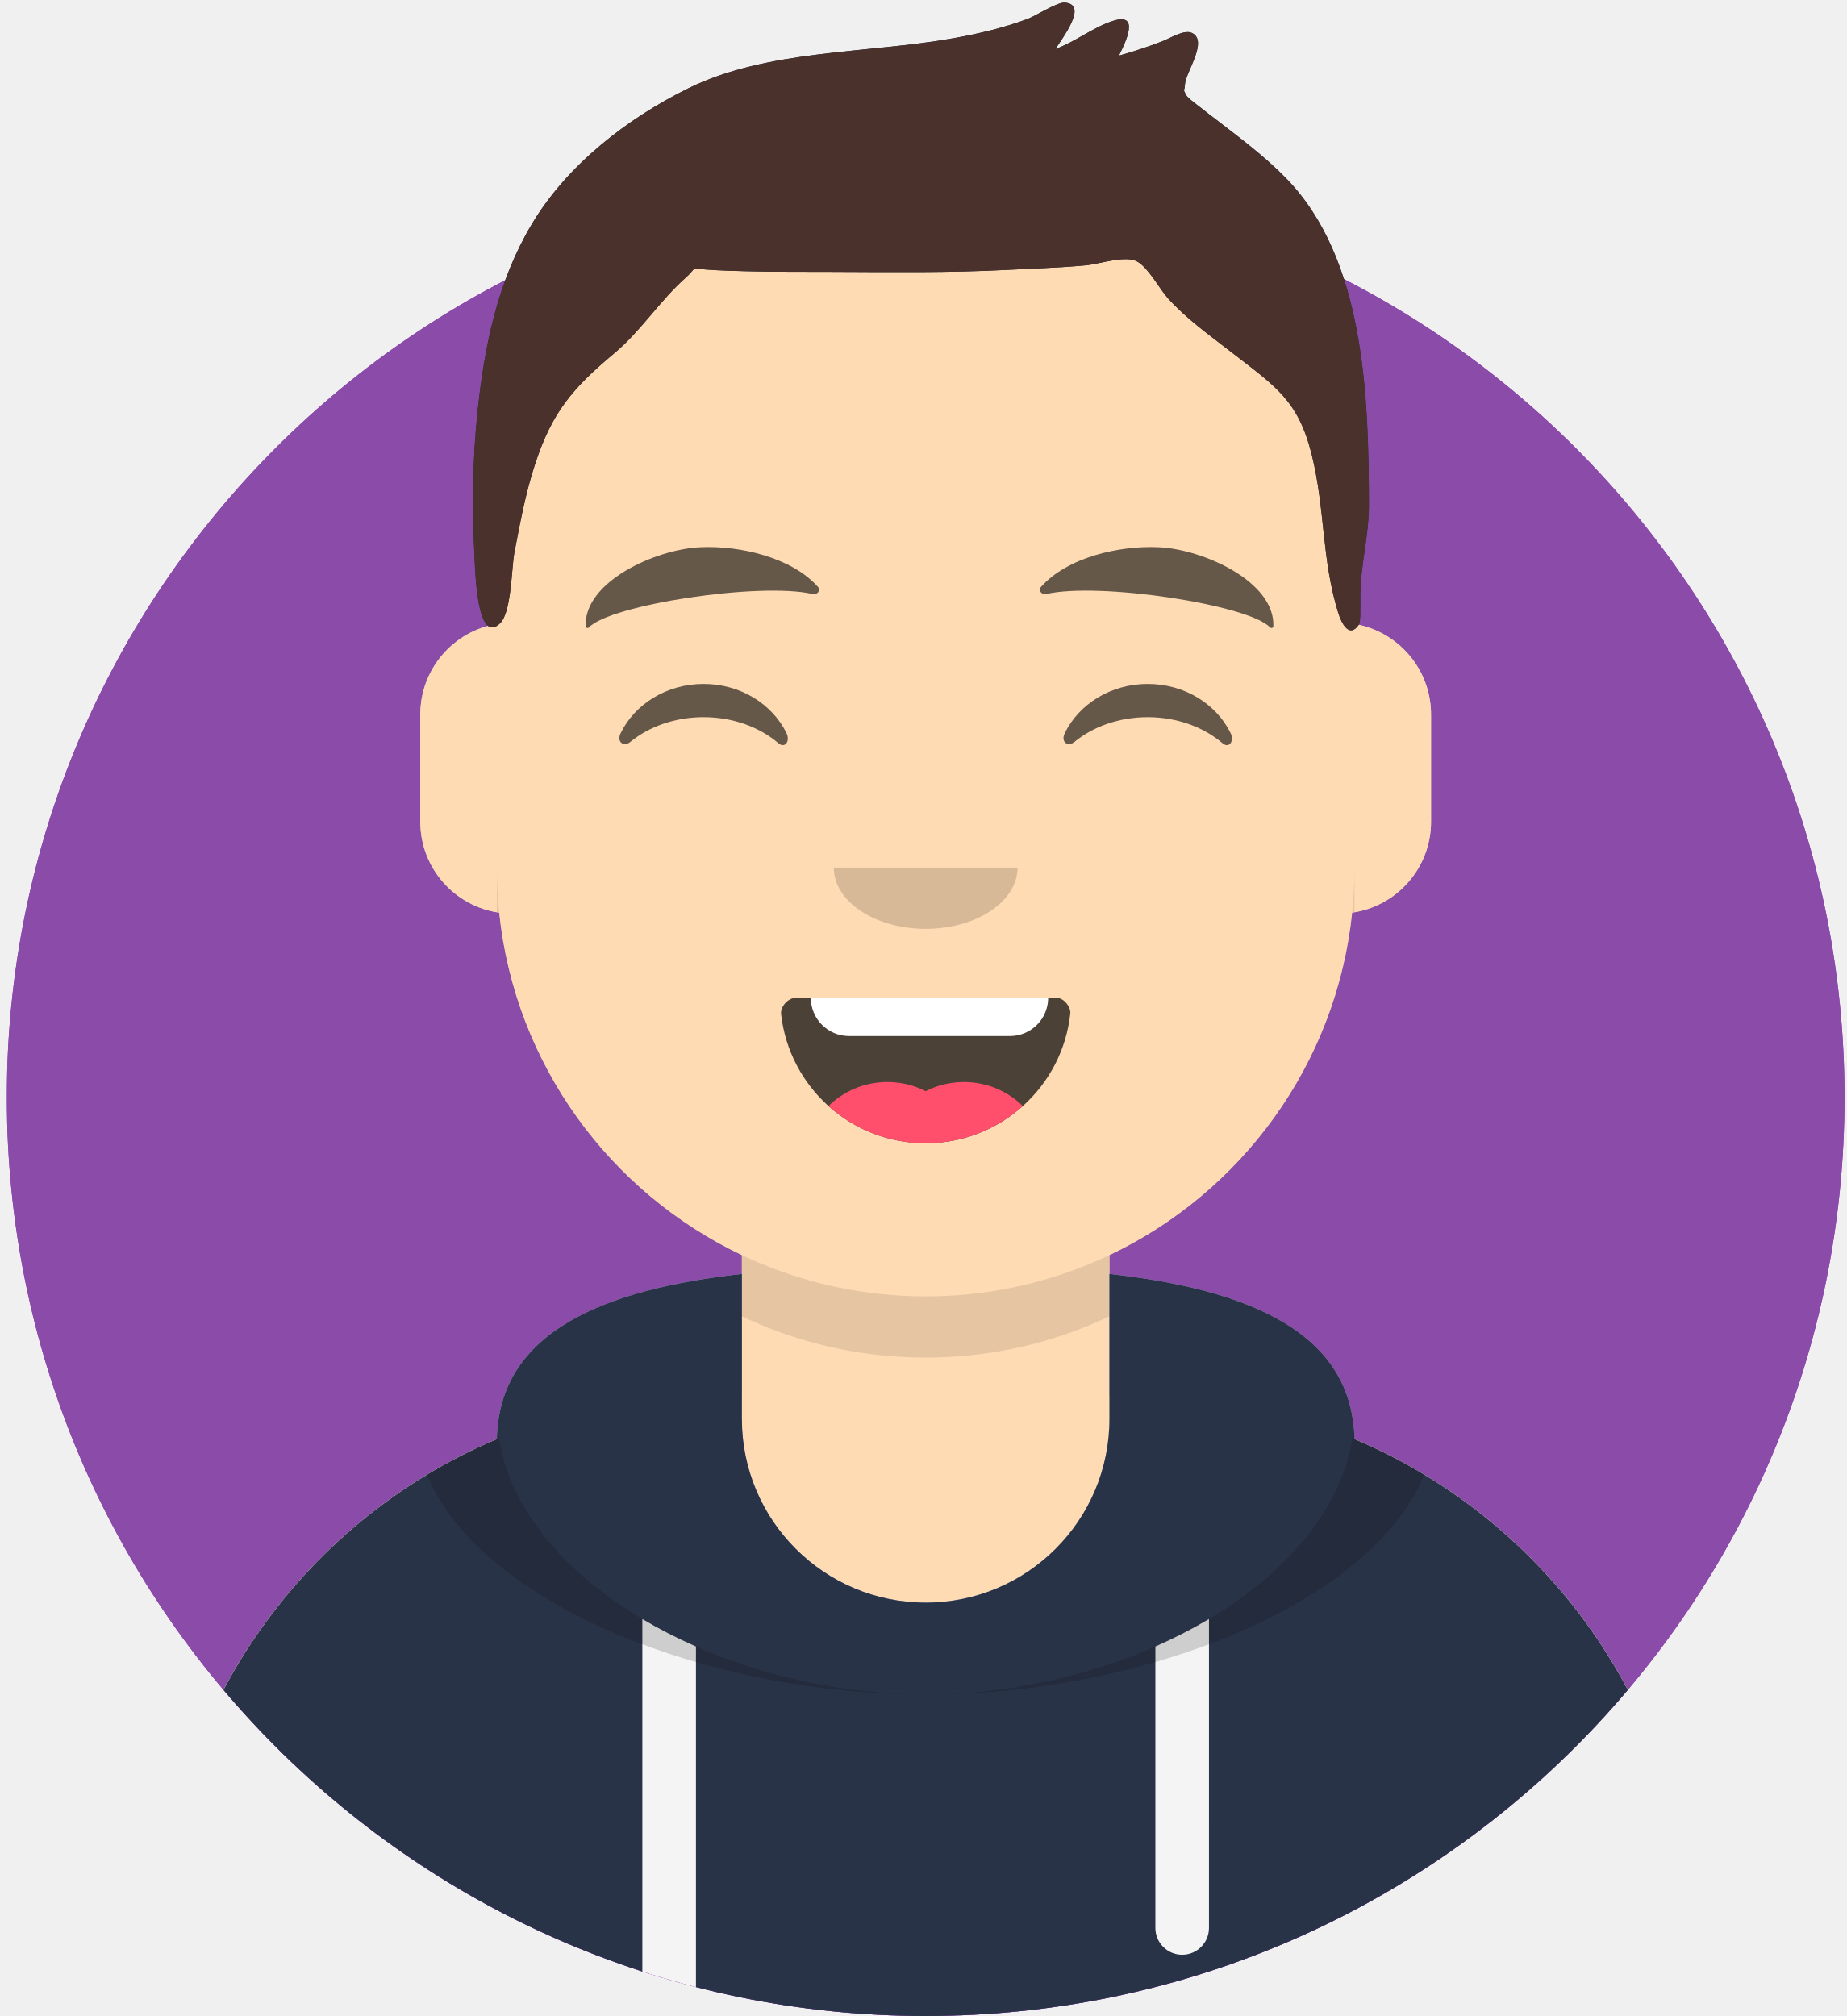
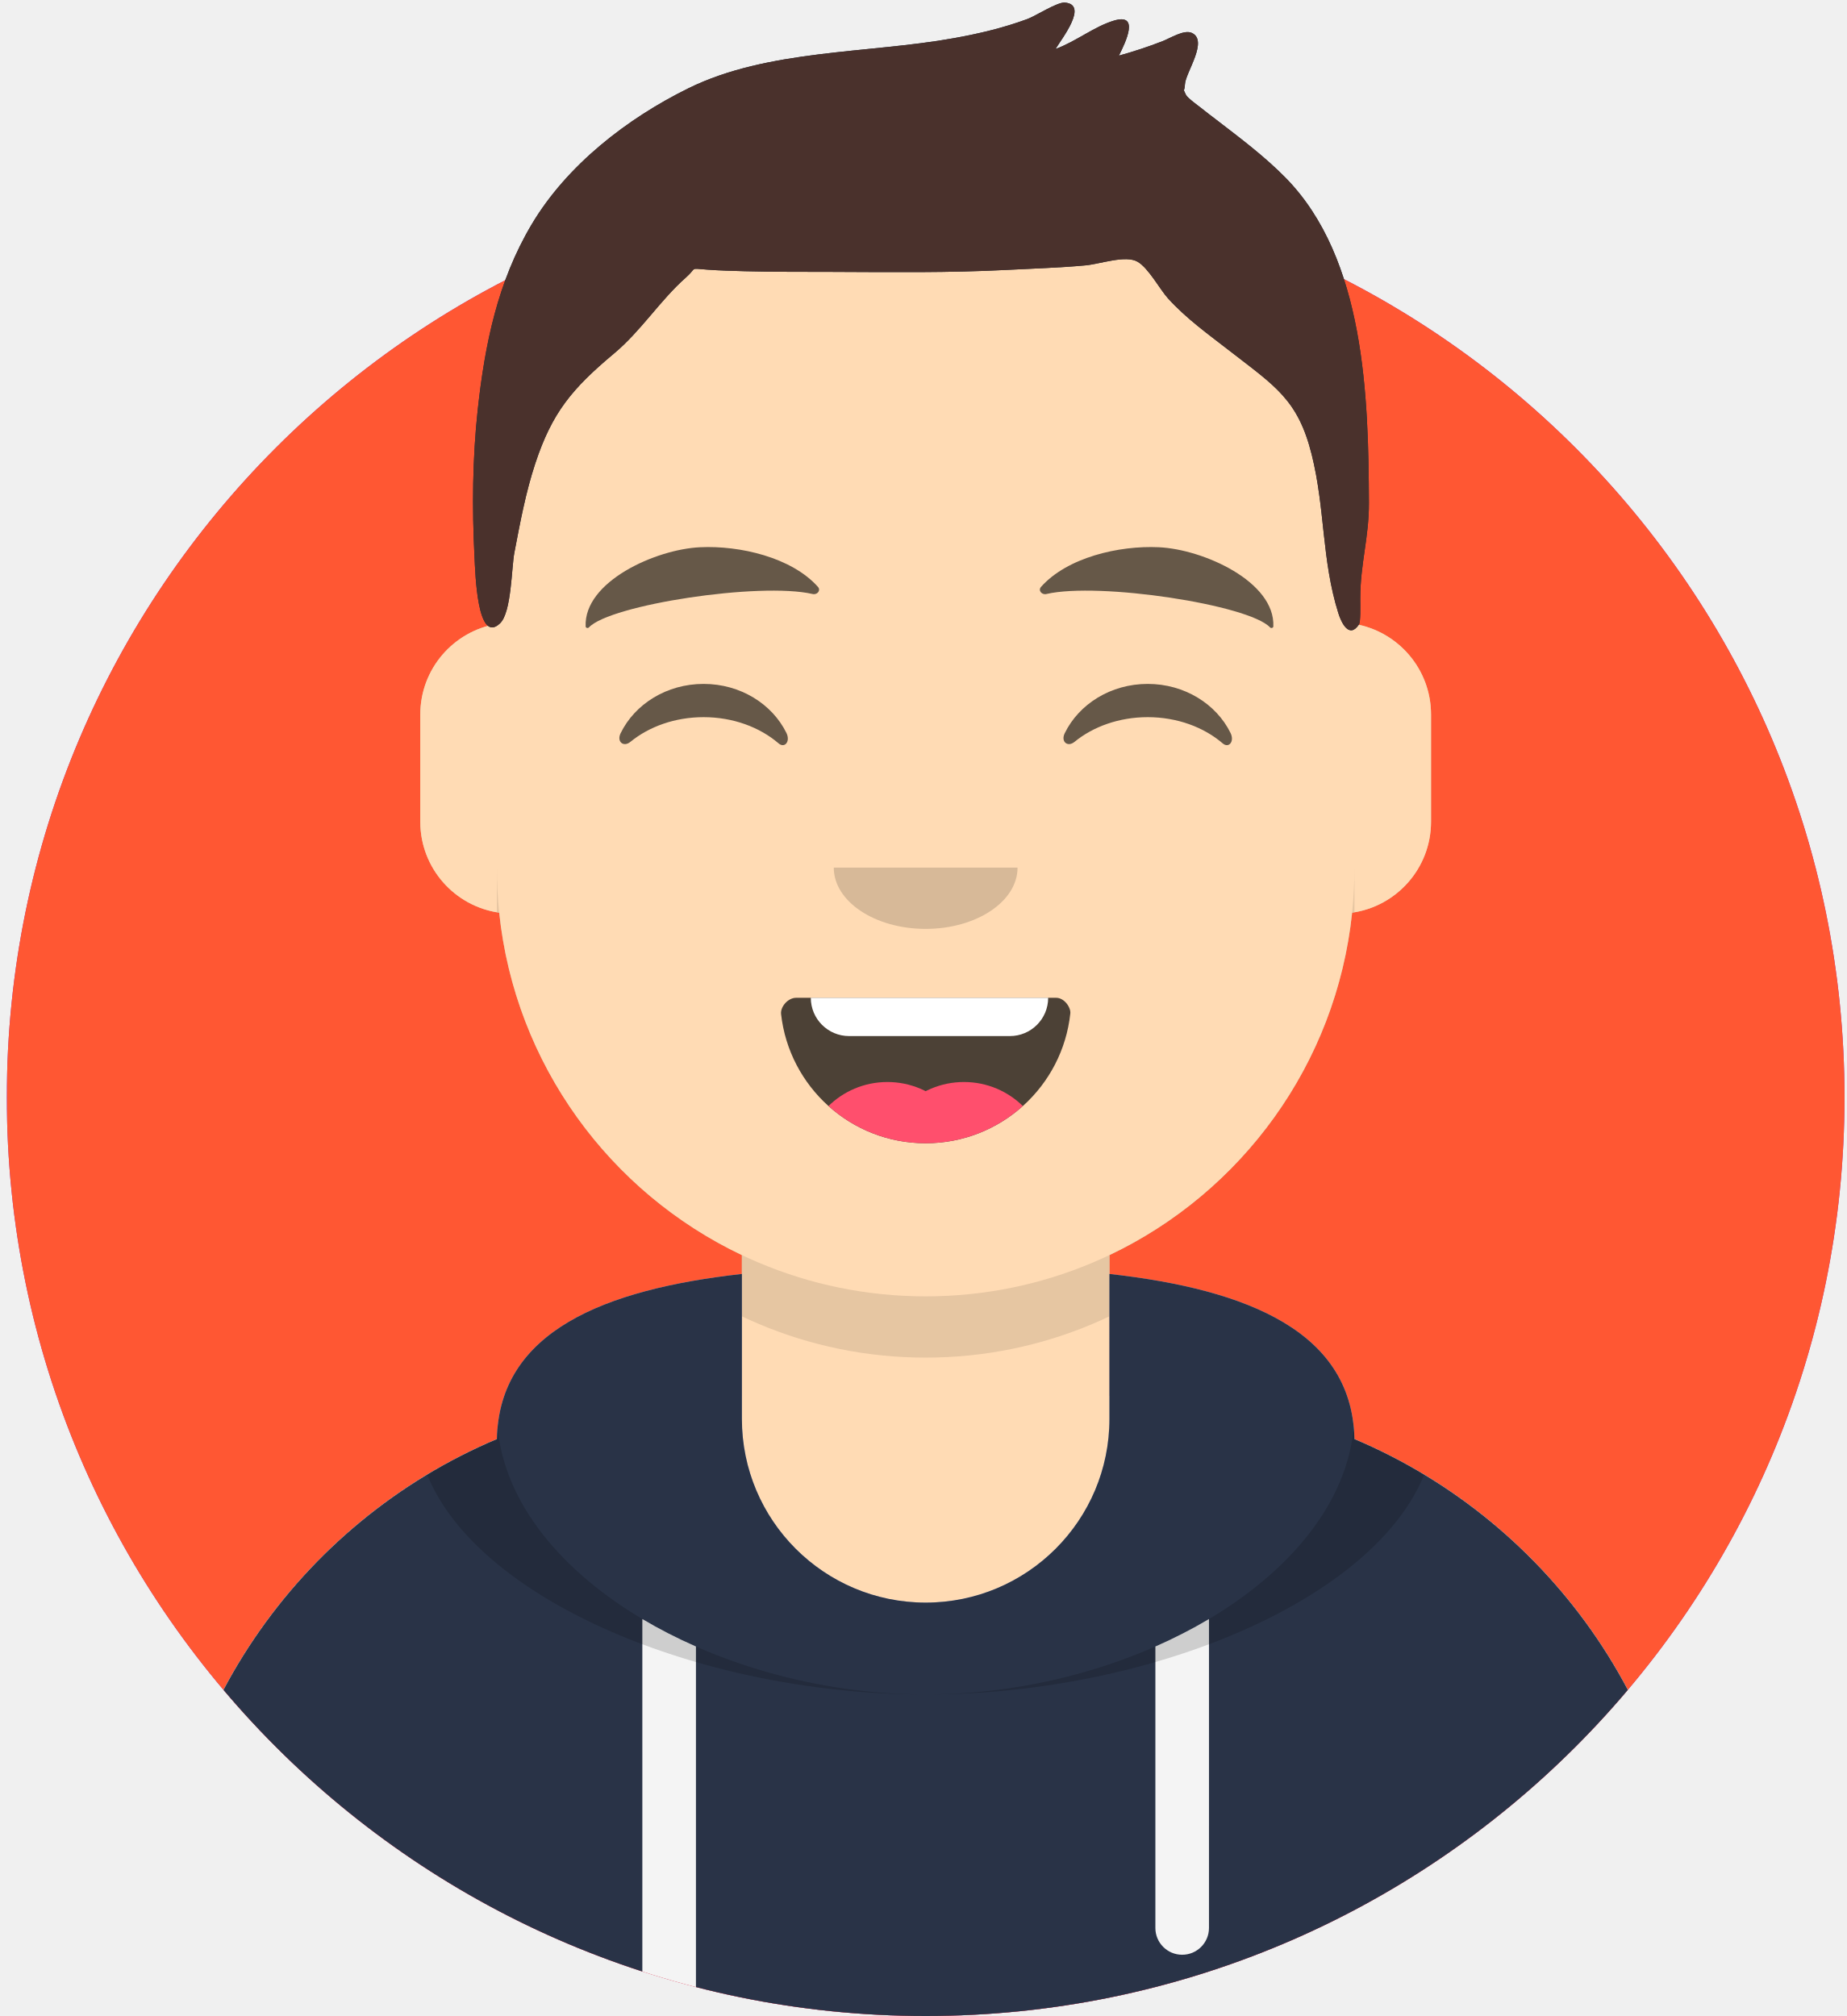
<svg xmlns="http://www.w3.org/2000/svg" xmlns:xlink="http://www.w3.org/1999/xlink" width="217px" height="237px" viewBox="0 0 217 237" version="1.1">
  <defs>
    <circle id="path-1" cx="108" cy="108" r="108" />
    <path d="M-3.19744231e-14,144 L-3.19744231e-14,-1.42108547e-14 L237.6,-1.42108547e-14 L237.6,144 L226.8,144 C226.8,203.647 178.447,252 118.8,252 C59.153,252 10.8,203.647 10.8,144 L10.8,144 L-3.19744231e-14,144 Z" id="path-3" />
    <path d="M90,0 C117.835,-5.11323436e-15 140.4,22.565 140.4,50.4 L140.401,55.949 C145.508,56.807 149.4,61.249 149.4,66.6 L149.4,79.2 C149.4,84.647 145.367,89.152 140.125,89.893 C138.265,107.718 127.114,122.78 111.601,130.149 L111.6,146.7 L115.2,146.7 C150.988,146.7 180,175.712 180,211.5 L180,219.6 L0,219.6 L0,211.5 C-4.38277231e-15,175.712 29.012,146.7 64.8,146.7 L68.4,146.7 L68.4,130.15 C52.886,122.78 41.735,107.718 39.875,89.893 C34.633,89.152 30.6,84.647 30.6,79.2 L30.6,66.6 C30.6,61.249 34.492,56.806 39.6,55.949 L39.6,50.4 C39.6,22.565 62.165,5.11323436e-15 90,0 Z" id="path-5" />
    <path d="M140.401,11.764 C156.691,13.587 169.2,18.597 169.2,31.569 L169.194,31.18 C192.467,41.01 208.8,64.047 208.8,90.9 L208.8,99 L28.8,99 L28.8,90.9 C28.8,64.047 45.133,41.01 68.406,31.18 C68.653,18.496 81.073,13.568 97.2,11.764 L97.2,28.8 C97.2,40.729 106.871,50.4 118.8,50.4 C130.729,50.4 140.4,40.729 140.4,28.8 L140.4,28.8 Z" id="path-7" />
    <path d="M31.606,13.615 C32.558,22.158 39.803,28.8 48.6,28.8 C57.424,28.8 64.687,22.117 65.603,13.536 C65.676,12.845 64.905,11.7 63.938,11.7 C50.534,11.7 40.264,11.7 33.378,11.7 C32.406,11.7 31.511,12.761 31.606,13.615 Z" id="path-9" />
    <rect id="path-11" x="0" y="0" width="237.6" height="252" />
    <path d="M118.135,20.928 C115.651,18.39 112.767,16.236 109.962,14.076 C109.343,13.6 108.715,13.135 108.109,12.641 C107.972,12.528 106.563,11.519 106.394,11.148 C105.988,10.254 106.224,10.95 106.28,9.884 C106.35,8.535 109.1,4.727 107.048,3.854 C106.146,3.47 104.536,4.492 103.67,4.83 C101.977,5.49 100.263,6.054 98.512,6.54 C99.351,4.869 100.95,1.524 97.944,2.419 C95.603,3.116 93.421,4.91 91.068,5.753 C91.847,4.477 94.96,0.523 92.147,0.302 C91.271,0.233 88.724,1.875 87.782,2.226 C84.959,3.275 82.075,3.953 79.111,4.487 C69.033,6.304 57.248,5.786 47.923,10.374 C40.735,13.911 33.636,19.4 29.484,26.389 C25.481,33.125 23.984,40.498 23.146,48.217 C22.532,53.882 22.482,59.738 22.769,65.424 C22.863,67.287 23.073,75.874 25.779,73.273 C27.127,71.978 27.117,66.745 27.457,64.974 C28.133,61.451 28.783,57.911 29.91,54.5 C31.895,48.49 34.238,45.687 39.184,41.547 C42.359,38.89 44.588,35.3 47.625,32.62 C48.99,31.416 47.949,31.542 50.143,31.7 C51.616,31.806 53.097,31.846 54.574,31.885 C57.99,31.974 61.412,31.951 64.829,31.963 C71.711,31.988 78.561,32.085 85.437,31.725 C88.492,31.565 91.556,31.478 94.603,31.195 C96.306,31.038 99.326,29.947 100.728,30.78 C102.01,31.543 103.342,34.034 104.263,35.054 C106.438,37.464 109.032,39.305 111.576,41.282 C116.881,45.403 119.559,46.98 121.17,53.421 C122.775,59.838 122.325,65.791 124.312,72.106 C124.662,73.217 125.586,75.13 126.726,73.415 C126.937,73.096 126.883,71.345 126.883,70.337 C126.883,66.27 127.913,63.218 127.9,59.123 C127.849,46.674 127.447,30.442 118.135,20.928 Z" id="path-13" />
  </defs>
  <g id="Website" stroke="none" stroke-width="1" fill="none" fill-rule="evenodd">
    <g id="mf-avatar" transform="translate(-10, -15)">
      <g id="Circle" transform="translate(10.8, 36)">
        <mask id="mask-2" fill="white">
          <use xlink:href="#path-1" />
        </mask>
        <use id="Circle-Background" fill="#972dc2" xlink:href="#path-1" />
-         <g id="🖍-Circle-Color" mask="url(#mask-2)" fill="#8a4ca8">
+         <g id="🖍-Circle-Color" mask="url(#mask-2)" fill="#FF5733">
          <rect id="🖍Color" x="0" y="0" width="216.445" height="216" />
        </g>
      </g>
      <mask id="mask-4" fill="white">
        <use xlink:href="#path-3" />
      </mask>
      <g id="Mask" />
      <g id="Avataaar" mask="url(#mask-4)">
        <g id="Body" transform="translate(28.8, 32.4)">
          <mask id="mask-6" fill="white">
            <use xlink:href="#path-5" />
          </mask>
          <use fill="#D0C6AC" xlink:href="#path-5" />
          <g id="Skin/👶🏻-05-Pale" mask="url(#mask-6)" fill="#FFDBB4">
            <g transform="translate(-28.8, 0)" id="Color">
              <rect x="0" y="0" width="238.384" height="220.355" />
            </g>
          </g>
          <path d="M39.6,84.6 C39.6,112.435 62.165,135 90,135 C117.835,135 140.4,112.435 140.4,84.6 L140.4,84.6 L140.4,91.8 C140.4,119.635 117.835,142.2 90,142.2 C62.165,142.2 39.6,119.635 39.6,91.8 Z" id="Neck-Shadow" fill-opacity="0.1" fill="#000000" mask="url(#mask-6)" />
        </g>
        <g id="Clothing/Hoodie" transform="translate(0, 153)">
          <mask id="mask-8" fill="white">
            <use xlink:href="#path-7" />
          </mask>
          <use id="Hoodie" fill="#B7C1DB" fill-rule="evenodd" xlink:href="#path-7" />
          <g id="Color/Palette/Slate" mask="url(#mask-8)" fill="#293347" fill-rule="evenodd">
            <rect id="🖍Color" x="0" y="0" width="238.491" height="99" />
          </g>
          <path d="M91.8,55.565 L91.8,99 L85.5,99 L85.499,52.335 C87.483,53.514 89.592,54.594 91.8,55.565 Z M152.101,52.334 L152.1,88.65 C152.1,90.39 150.69,91.8 148.95,91.8 C147.21,91.8 145.8,90.39 145.8,88.65 L145.801,55.565 C148.009,54.594 150.118,53.513 152.101,52.334 Z" id="Straps" fill="#F4F4F4" fill-rule="evenodd" mask="url(#mask-8)" />
          <path d="M155.733,11.451 C169.28,14.013 178.65,19.118 178.65,29.077 C178.65,46.818 148.916,61.2 118.8,61.2 C88.684,61.2 58.95,46.818 58.95,29.077 C58.95,19.118 68.32,14.013 81.867,11.451 C73.689,14.466 68.4,19.534 68.4,27.969 C68.4,46.322 93.439,61.2 118.8,61.2 C144.161,61.2 169.2,46.322 169.2,27.969 C169.2,19.71 164.13,14.679 156.241,11.642 Z" id="Shadow" fill-opacity="0.16" fill="#000000" fill-rule="evenodd" mask="url(#mask-8)" />
        </g>
        <g id="Face" transform="translate(68.4, 73.8)">
          <g id="Mouth/Smile" transform="translate(1.8, 46.8)">
            <mask id="mask-10" fill="white">
              <use xlink:href="#path-9" />
            </mask>
            <use id="Mouth" fill-opacity="0.7" fill="#000000" fill-rule="evenodd" xlink:href="#path-9" />
            <path d="M39.6,1.8 L58.5,1.8 C60.985,1.8 63,3.815 63,6.3 L63,11.7 C63,14.185 60.985,16.2 58.5,16.2 L39.6,16.2 C37.115,16.2 35.1,14.185 35.1,11.7 L35.1,6.3 C35.1,3.815 37.115,1.8 39.6,1.8 Z" id="Teeth" fill="#FFFFFF" fill-rule="evenodd" mask="url(#mask-10)" />
            <g id="Tongue" stroke-width="1" fill-rule="evenodd" mask="url(#mask-10)" fill="#FF4F6D">
              <g transform="translate(34.2, 21.6)">
                <circle cx="9.9" cy="9.9" r="9.9" />
                <circle cx="18.9" cy="9.9" r="9.9" />
              </g>
            </g>
          </g>
          <g id="Nose/Default" transform="translate(25.2, 36)" fill="#000000" fill-opacity="0.16">
            <path d="M14.4,7.2 C14.4,11.176 19.235,14.4 25.2,14.4 L25.2,14.4 C31.165,14.4 36,11.176 36,7.2" id="Nose" />
          </g>
          <g id="Eyes/Happy-😁" transform="translate(0, 7.2)" fill="#000000" fill-opacity="0.6">
            <path d="M14.544,20.203 C16.206,16.784 19.948,14.4 24.298,14.4 C28.632,14.4 32.363,16.767 34.034,20.166 C34.53,21.176 33.824,22.003 33.112,21.39 C30.906,19.494 27.773,18.309 24.298,18.309 C20.931,18.309 17.886,19.421 15.694,21.214 C14.892,21.87 14.058,21.203 14.544,20.203 Z" id="Squint" />
            <path d="M66.744,20.203 C68.406,16.784 72.148,14.4 76.498,14.4 C80.832,14.4 84.563,16.767 86.234,20.166 C86.73,21.176 86.024,22.003 85.312,21.39 C83.106,19.494 79.973,18.309 76.498,18.309 C73.131,18.309 70.086,19.421 67.894,21.214 C67.092,21.87 66.258,21.203 66.744,20.203 Z" id="Squint" />
          </g>
          <g id="Eyebrow/Natural/Default-Natural" fill="#000000" fill-opacity="0.6">
            <path d="M23.435,5.589 C18.25,6.285 10.164,10.805 10.84,16.036 C10.862,16.207 11.121,16.261 11.233,16.118 C13.471,13.248 30.774,9.033 37.075,9.913 C37.652,9.994 38.032,9.399 37.639,9.027 C34.269,5.845 28.08,4.961 23.435,5.589" id="Eyebrow" transform="translate(24.3, 10.8) rotate(5) translate(-24.3, -10.8) " />
            <path d="M76.535,5.589 C71.35,6.285 63.264,10.805 63.94,16.036 C63.962,16.207 64.221,16.261 64.333,16.118 C66.571,13.248 83.874,9.033 90.175,9.913 C90.752,9.994 91.132,9.399 90.739,9.027 C87.369,5.845 81.18,4.961 76.535,5.589" id="Eyebrow" transform="translate(77.4, 10.8) scale(-1, 1) rotate(5) translate(-77.4, -10.8) " />
          </g>
        </g>
        <g id="Top">
          <mask id="mask-12" fill="white">
            <use xlink:href="#path-11" />
          </mask>
          <g id="Mask" />
          <g mask="url(#mask-12)">
            <g transform="translate(43, 15)">
              <mask id="mask-14" fill="white">
                <use xlink:href="#path-13" />
              </mask>
              <use id="Short-Hair" stroke="none" fill="#1F3140" fill-rule="evenodd" xlink:href="#path-13" />
              <g id="Color/Hair/Brown-Dark" stroke="none" fill="none" mask="url(#mask-14)" fill-rule="evenodd">
                <g transform="translate(-43.1, -15)" fill="#4A312C" id="Color">
                  <rect x="0" y="0" width="239.107" height="252.406" />
                </g>
              </g>
            </g>
          </g>
        </g>
      </g>
    </g>
  </g>
</svg>
